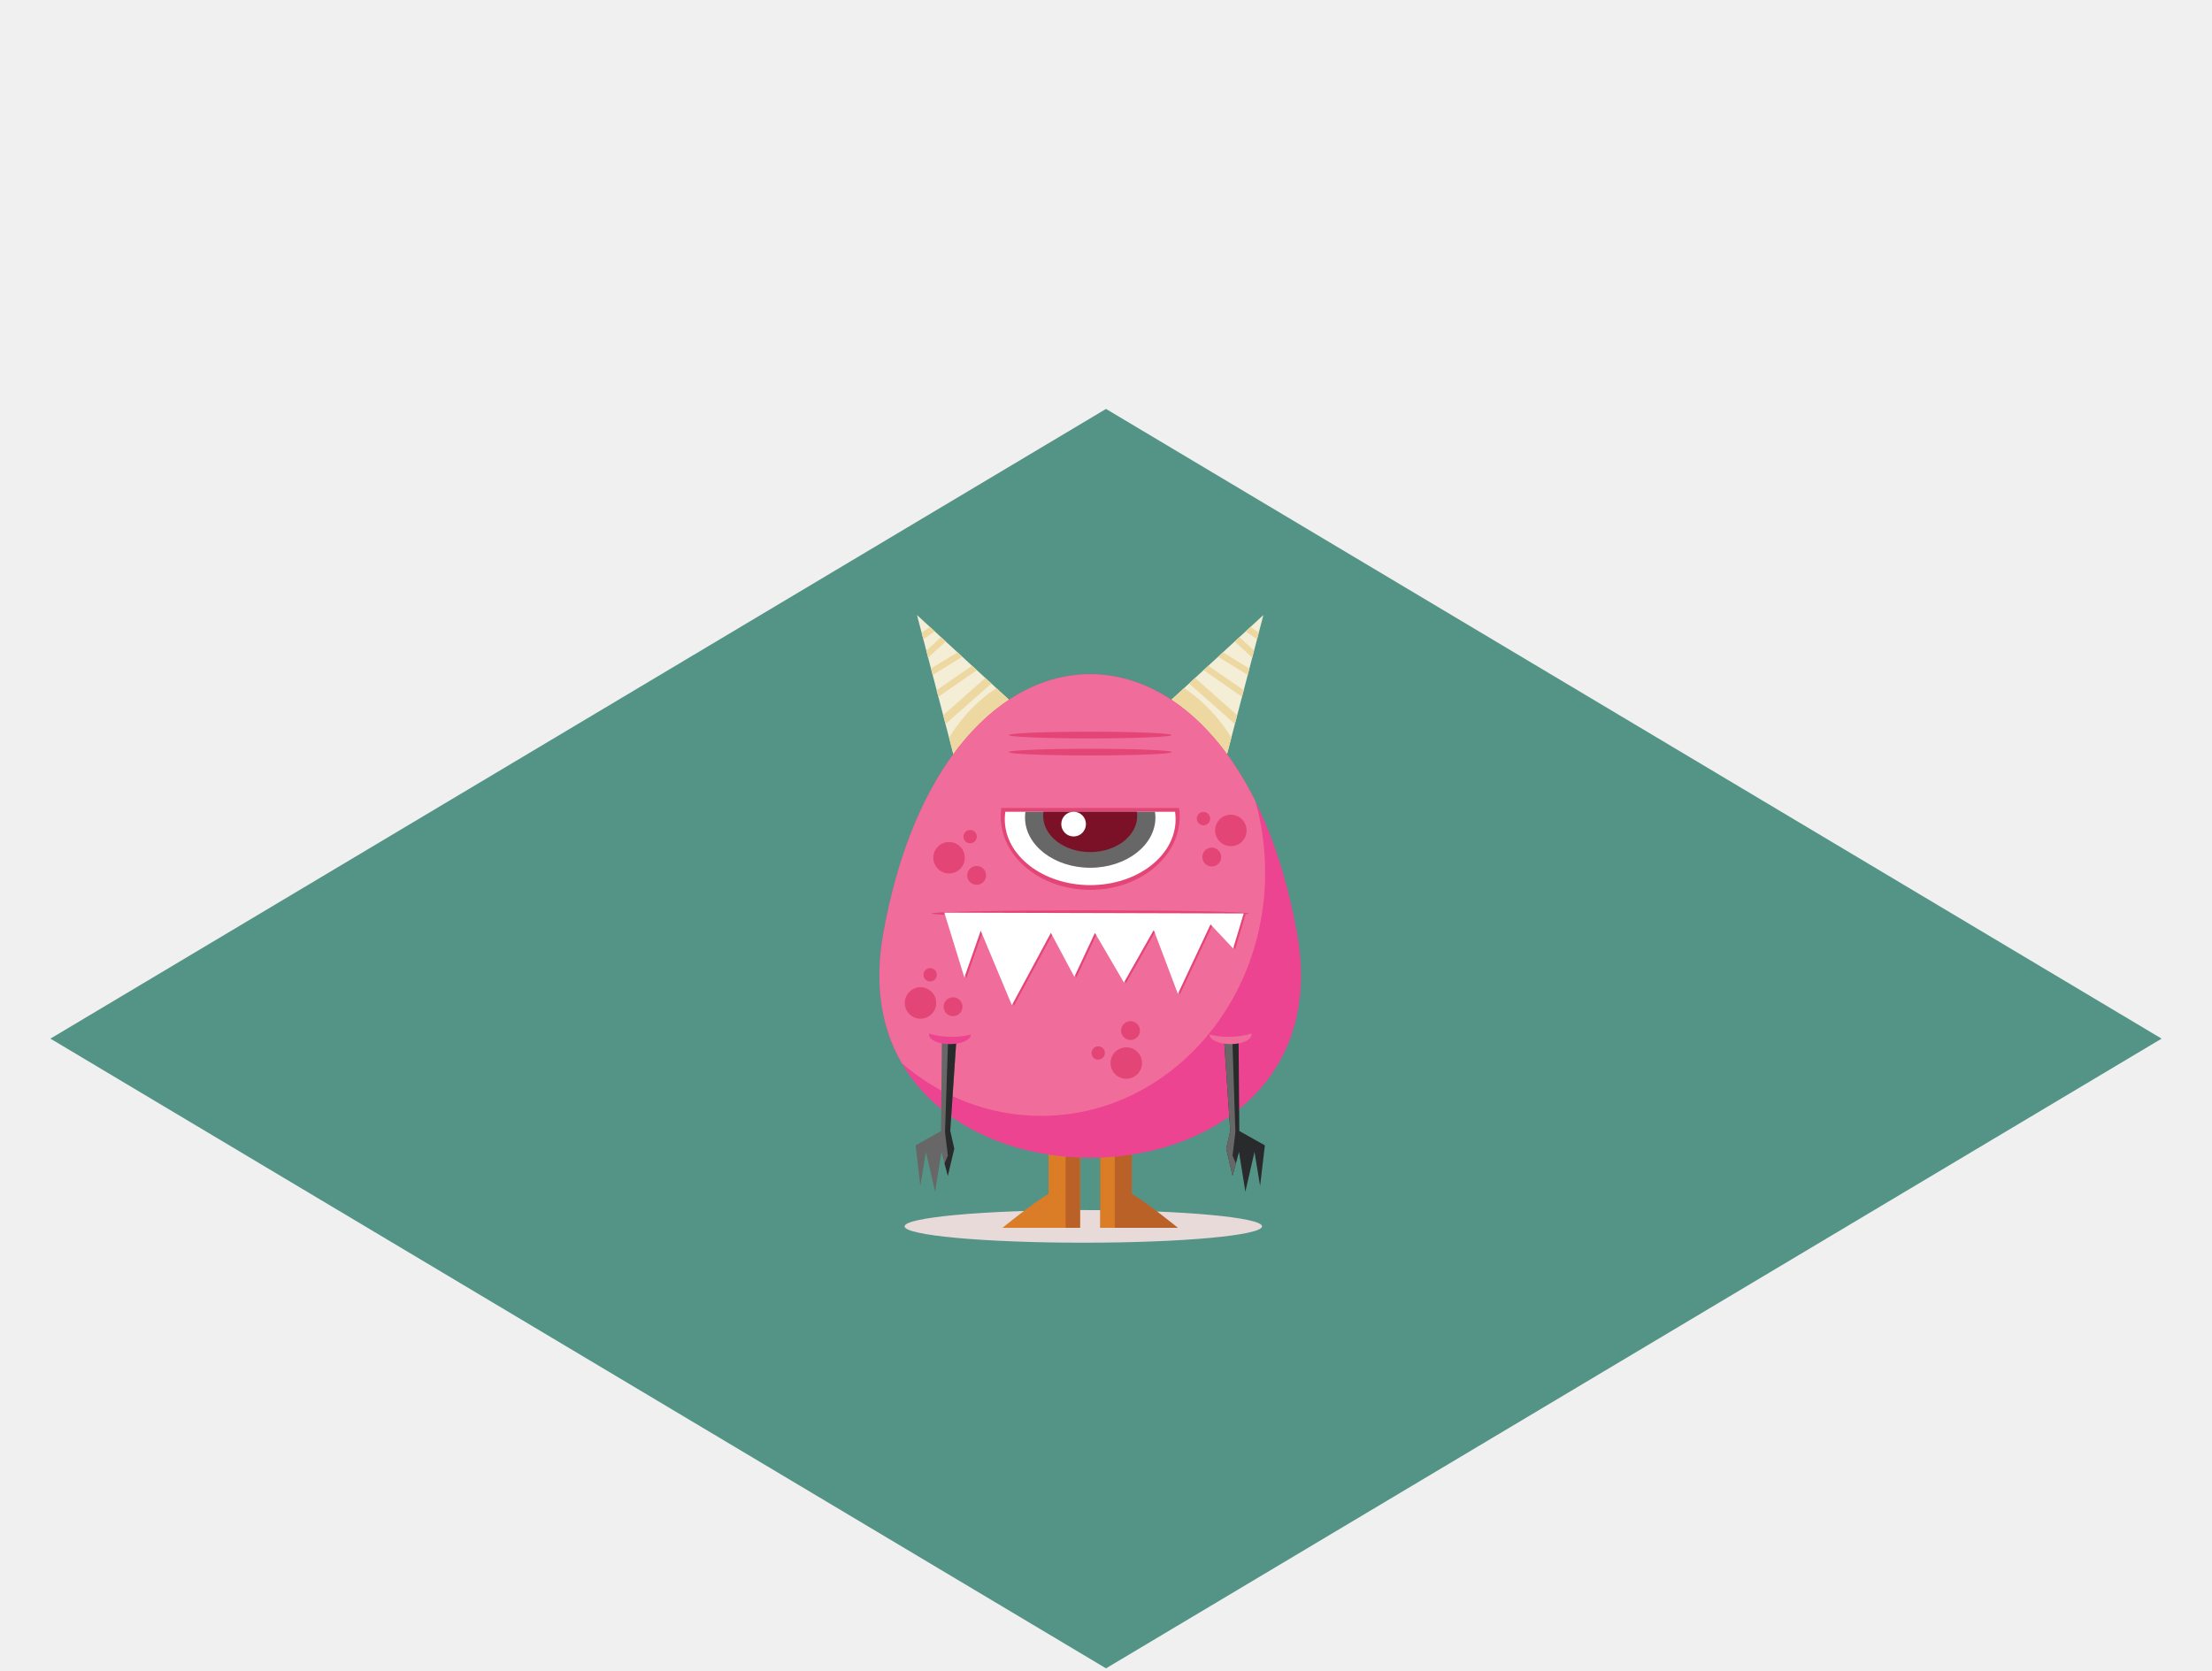
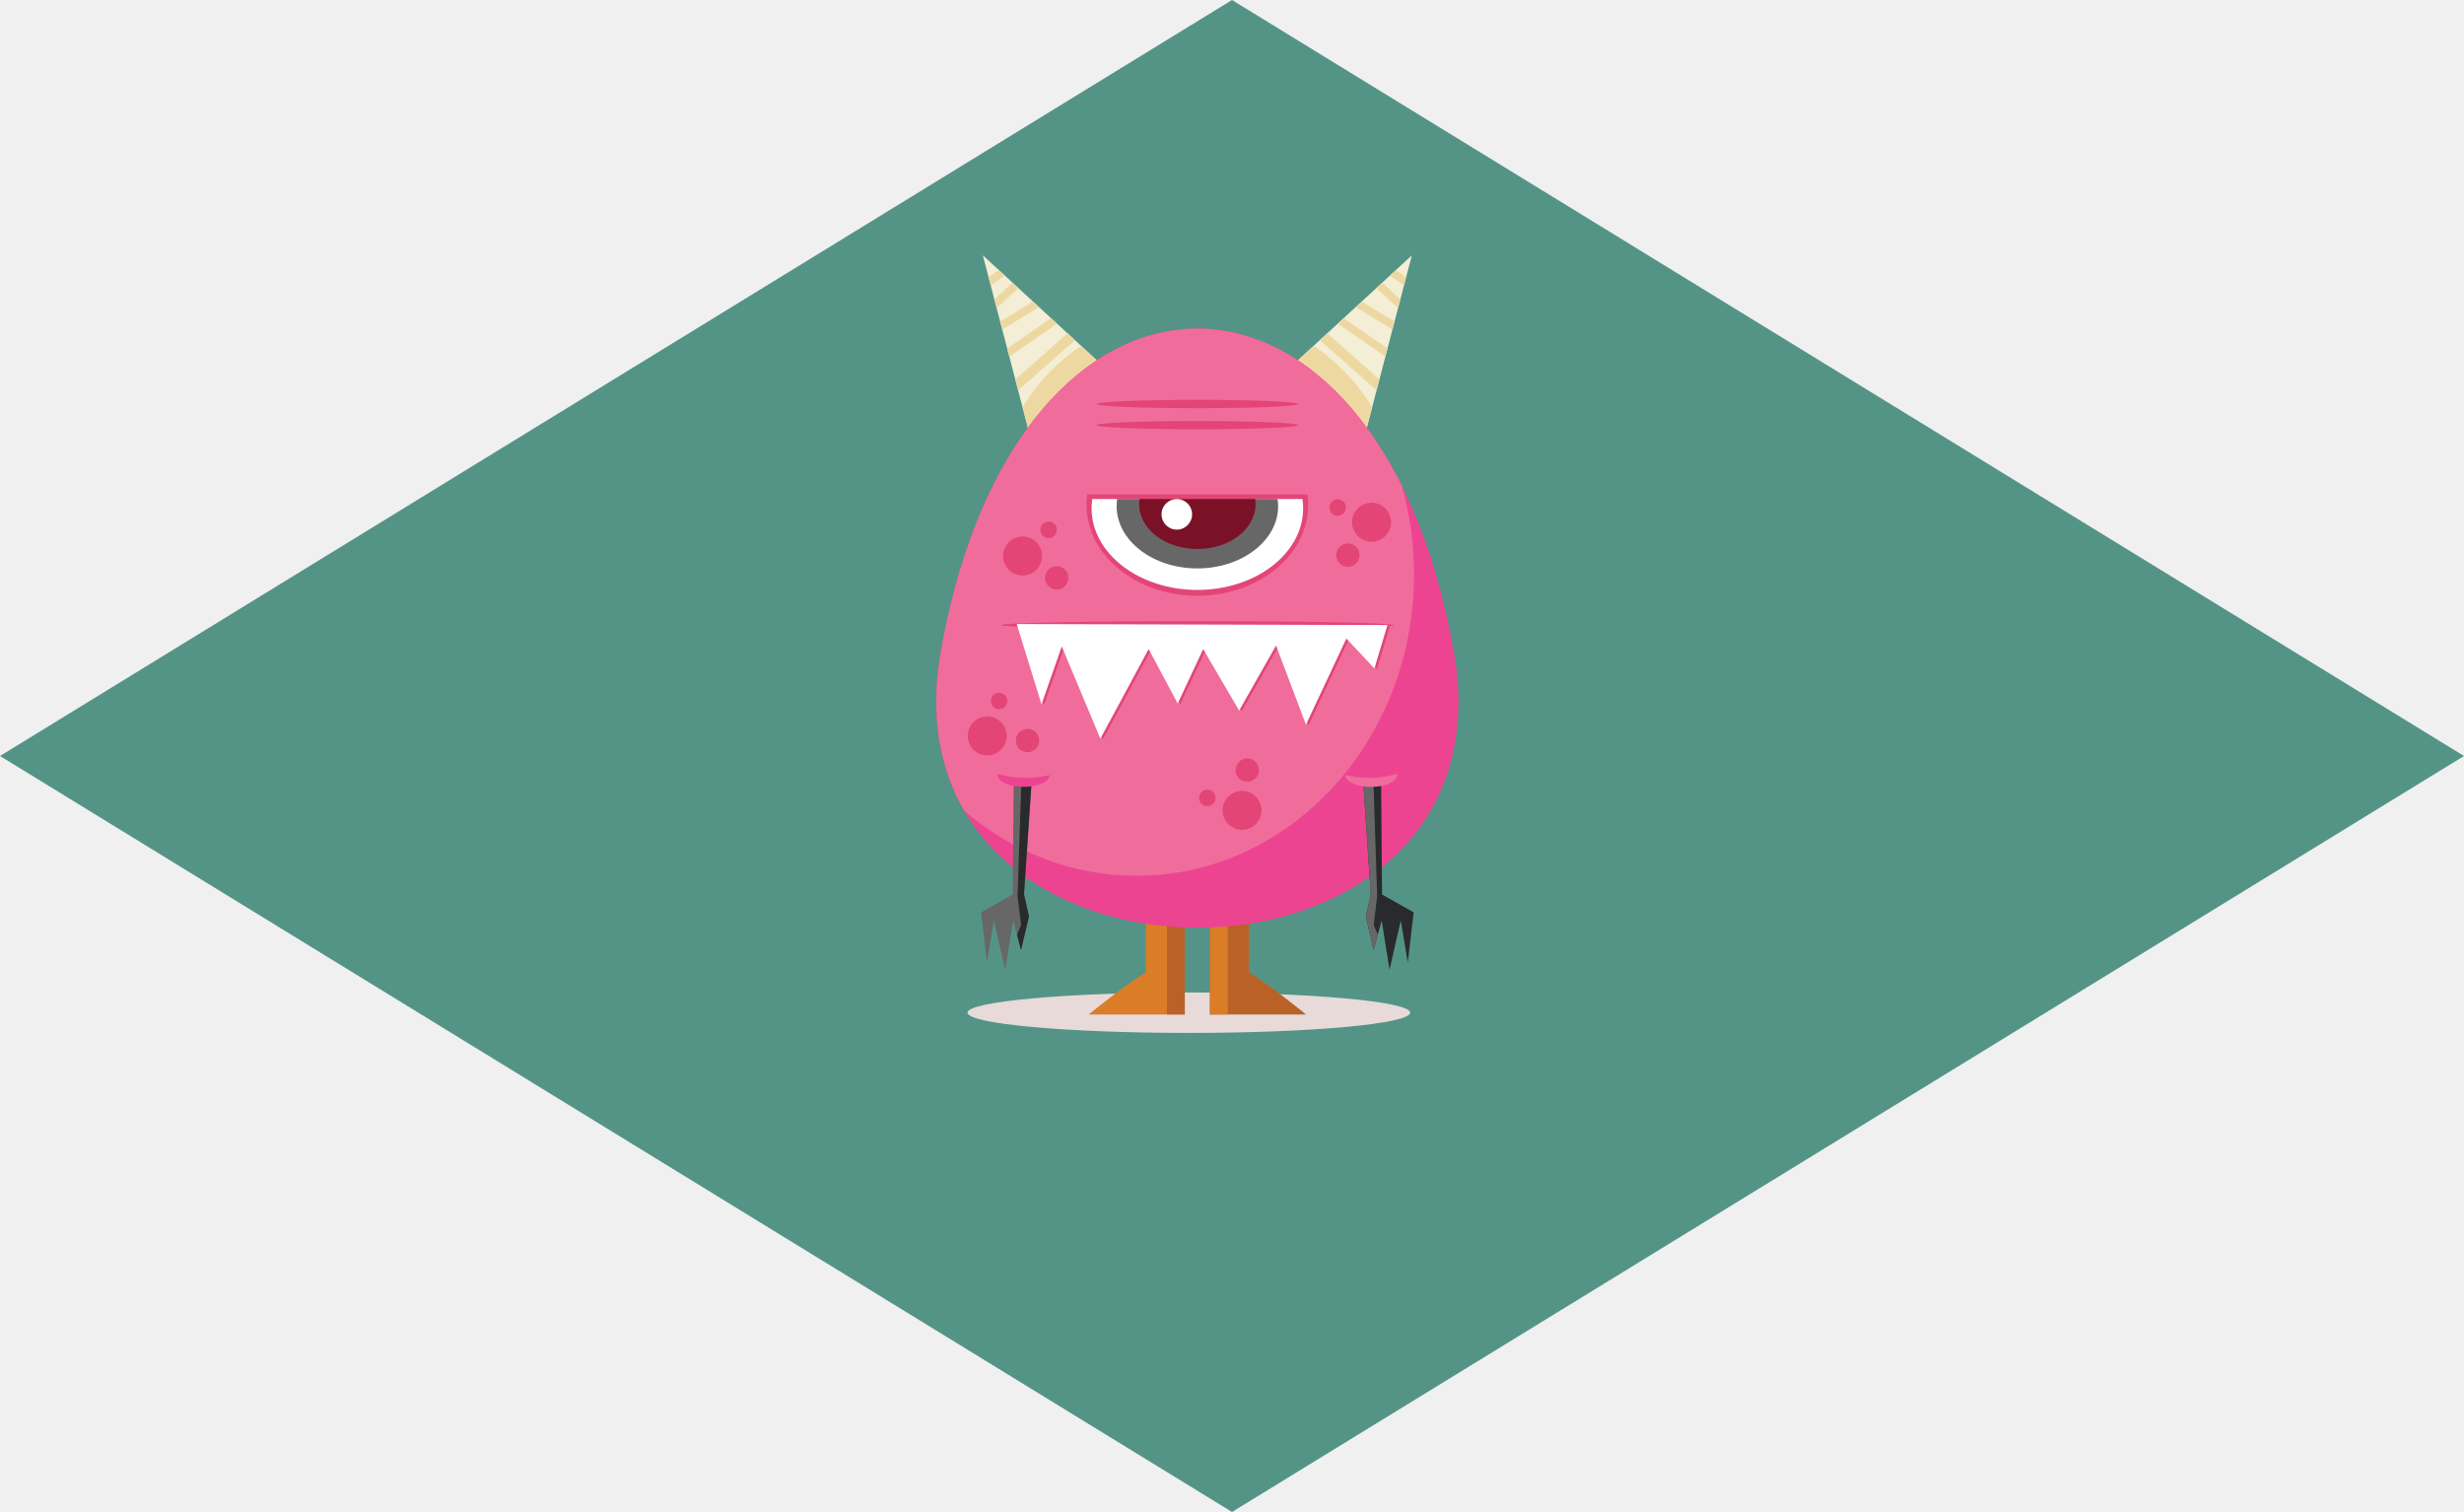
- <svg xmlns="http://www.w3.org/2000/svg" version="1.1" id="svg2" x="0px" y="0px" width="430.543px" height="325.295px" viewBox="0 0 430.543 325.295" enable-background="new 0 0 430.543 325.295" xml:space="preserve">
-   <defs>
- 	
- 	
- 		</defs>
-   <path id="path3908" fill="#549487" d="M420.733,202.206L215.272,79.612L9.812,202.206  l205.461,122.595L420.733,202.206z" />
-   <g>
-     <path fill-rule="evenodd" clip-rule="evenodd" fill="#E7DAD9" d="M210.857,235.583c19.214,0,34.788,1.422,34.788,3.17   c0,1.76-15.573,3.183-34.788,3.183c-19.213,0-34.788-1.423-34.788-3.183C176.07,237.005,191.645,235.583,210.857,235.583   L210.857,235.583z" />
-     <path fill-rule="evenodd" clip-rule="evenodd" fill="#DB7C27" d="M204.088,222.265h6.131v12.287v1.879v2.609h-15.104   c0,0,5.843-4.775,8.973-6.614V222.265z" />
-     <polygon fill-rule="evenodd" clip-rule="evenodd" fill="#BA6128" points="207.414,222.265 210.219,222.265 210.219,234.552    210.219,236.431 210.219,239.04 207.414,239.04  " />
-     <path fill-rule="evenodd" clip-rule="evenodd" fill="#BA6128" d="M220.301,222.265h-6.13v12.287v1.879v2.609h15.104   c0,0-5.844-4.775-8.975-6.614V222.265z" />
-     <polygon fill-rule="evenodd" clip-rule="evenodd" fill="#DB7C27" points="216.976,222.265 214.171,222.265 214.171,234.552    214.171,236.431 214.171,239.04 216.976,239.04  " />
-     <polygon fill-rule="evenodd" clip-rule="evenodd" fill="#F3EED5" points="194.71,144.808 201.101,140.568 178.483,119.737    186.375,149.935  " />
-     <path fill-rule="evenodd" clip-rule="evenodd" fill="#EED8A2" d="M194.71,144.808l6.391-4.239l-7.187-6.614   c-2.426,1.631-4.67,3.653-6.64,6.053c-0.952,1.16-1.8,2.374-2.543,3.613l1.644,6.313L194.71,144.808z" />
-     <path fill-rule="evenodd" clip-rule="evenodd" fill="#EED8A2" d="M192.961,133.068l-1.173-1.083l-8.205,7.253l0.444,1.722   L192.961,133.068z M190.144,130.472l-0.938-0.861l-6.901,4.761l0.339,1.278L190.144,130.472z M187.3,127.863l-0.939-0.874   l-5.152,3.17l0.326,1.252L187.3,127.863z M184.079,124.889l-0.927-0.848l-2.856,2.622l0.352,1.37L184.079,124.889z    M181.939,122.919L181,122.059l-1.617,1.122l0.338,1.278L181.939,122.919z" />
-     <polygon fill-rule="evenodd" clip-rule="evenodd" fill="#F3EED5" points="229.68,144.808 223.289,140.568 245.908,119.737    238.015,149.935  " />
-     <path fill-rule="evenodd" clip-rule="evenodd" fill="#EED8A2" d="M229.68,144.808l-6.392-4.239l7.188-6.614   c2.427,1.631,4.669,3.653,6.639,6.053c0.952,1.16,1.801,2.374,2.558,3.613l-1.657,6.313L229.68,144.808z" />
-     <path fill-rule="evenodd" clip-rule="evenodd" fill="#EED8A2" d="M231.44,133.068l1.162-1.083l8.204,7.253l-0.443,1.722   L231.44,133.068z M234.259,130.472l0.925-0.861l6.901,4.761l-0.34,1.278L234.259,130.472z M237.09,127.863l0.951-0.874l5.139,3.17   l-0.326,1.252L237.09,127.863z M240.324,124.889l0.913-0.848l2.858,2.622l-0.354,1.37L240.324,124.889z M242.45,122.919l0.94-0.861   l1.617,1.122l-0.326,1.278L242.45,122.919z" />
-     <path fill-rule="evenodd" clip-rule="evenodd" fill="#ED4491" d="M171.896,181.932c-10.239,57.969,90.85,57.969,80.598,0   C240.545,114.35,183.843,114.35,171.896,181.932L171.896,181.932z" />
-     <path fill-rule="evenodd" clip-rule="evenodd" fill="#F06D9B" d="M171.896,181.932c-1.787,10.135-0.169,18.497,3.667,25.085   c7.434,6.403,16.839,10.226,27.065,10.226c24.092,0,43.618-21.21,43.618-47.351c0-4.853-0.664-9.522-1.904-13.918   C224.45,115.901,182.044,124.55,171.896,181.932L171.896,181.932z" />
-     <path fill-rule="evenodd" clip-rule="evenodd" fill="#E34576" d="M229.498,157.304c0.078,0.535,0.117,1.083,0.117,1.645   c0,7.892-7.8,14.296-17.413,14.296c-9.626,0-17.428-6.404-17.428-14.296c0-0.562,0.04-1.109,0.119-1.645H229.498z" />
-     <path fill-rule="evenodd" clip-rule="evenodd" fill="#FFFFFF" d="M228.715,158.034c0.065,0.483,0.104,0.979,0.104,1.475   c0,7.07-7.436,12.81-16.618,12.81s-16.631-5.739-16.631-12.81c0-0.496,0.039-0.991,0.104-1.475H228.715z" />
-     <path fill-rule="evenodd" clip-rule="evenodd" fill="#676767" d="M224.802,158.034c0.052,0.366,0.091,0.744,0.091,1.122   c0,5.4-5.687,9.783-12.691,9.783c-7.018,0-12.692-4.383-12.692-9.783c0-0.378,0.025-0.756,0.078-1.122H224.802z" />
-     <path fill-rule="evenodd" clip-rule="evenodd" fill="#7B1126" d="M221.28,158.034c0.039,0.261,0.065,0.535,0.065,0.81   c0,3.9-4.097,7.043-9.144,7.043c-5.062,0-9.157-3.143-9.157-7.043c0-0.274,0.026-0.549,0.065-0.81H221.28z" />
-     <path fill-rule="evenodd" clip-rule="evenodd" fill="#FFFFFF" d="M208.967,158.034c1.331,0,2.4,1.07,2.4,2.4   c0,1.331-1.069,2.413-2.4,2.413s-2.401-1.082-2.401-2.413C206.566,159.104,207.636,158.034,208.967,158.034L208.967,158.034z" />
-     <path fill-rule="evenodd" clip-rule="evenodd" fill="#E34576" d="M212.202,177.223c17.035,0,30.849,0.274,30.849,0.626   c0,0.34-13.813,0.613-30.849,0.613c-17.048,0-30.862-0.273-30.862-0.613C181.34,177.497,195.154,177.223,212.202,177.223   L212.202,177.223z" />
-     <polygon fill-rule="evenodd" clip-rule="evenodd" fill="#E34576" points="184.196,177.81 188.096,190.437 191.279,181.332    197.345,195.824 204.936,181.749 209.502,190.307 213.506,181.749 219.155,191.415 224.958,181.188 229.654,193.619    236.006,180.092 240.417,184.789 242.463,177.967  " />
-     <polygon fill-rule="evenodd" clip-rule="evenodd" fill="#FFFFFF" points="183.805,177.68 187.705,190.307 190.888,181.201    196.953,195.693 204.544,181.619 209.11,190.176 213.115,181.619 218.762,191.284 224.566,181.058 229.264,193.489    235.616,179.962 240.025,184.658 242.072,177.836  " />
-     <path fill-rule="evenodd" clip-rule="evenodd" fill="#E34576" d="M212.202,142.447c8.752,0,15.849,0.3,15.849,0.665   c0,0.352-7.097,0.651-15.849,0.651c-8.765,0-15.861-0.3-15.861-0.651C196.34,142.747,203.437,142.447,212.202,142.447   L212.202,142.447z" />
-     <path fill-rule="evenodd" clip-rule="evenodd" fill="#E34576" d="M212.202,145.773c8.752,0,15.849,0.286,15.849,0.652   c0,0.365-7.097,0.651-15.849,0.651c-8.765,0-15.861-0.286-15.861-0.651C196.34,146.06,203.437,145.773,212.202,145.773   L212.202,145.773z" />
-     <polygon fill-rule="evenodd" clip-rule="evenodd" fill="#676767" points="183.323,202.815 183.166,220.19 178.209,222.981    179.135,230.888 180.218,224.261 182.005,232.009 183.245,224.261 184.483,228.917 185.735,223.634 184.953,220.151    186.113,202.934  " />
-     <polygon fill-rule="evenodd" clip-rule="evenodd" fill="#292A2C" points="183.843,226.504 184.483,228.917 185.735,223.634    184.953,220.151 186.113,202.934 184.522,202.868 183.936,220.412 184.496,224.979  " />
-     <path fill-rule="evenodd" clip-rule="evenodd" fill="#ED4491" d="M188.958,201.407v0.025c0,1.018-1.826,1.84-4.07,1.84   c-2.243,0-4.069-0.822-4.069-1.84c0-0.078,0.013-0.156,0.026-0.222c1.201,0.404,2.726,0.652,4.396,0.652   C186.609,201.863,187.888,201.694,188.958,201.407L188.958,201.407z" />
-     <polygon fill-rule="evenodd" clip-rule="evenodd" fill="#292A2C" points="241.081,202.815 241.224,220.19 246.194,222.981    245.268,230.888 244.172,224.261 242.397,232.009 241.159,224.261 239.906,228.917 238.667,223.634 239.451,220.151    238.29,202.934  " />
-     <polygon fill-rule="evenodd" clip-rule="evenodd" fill="#676767" points="240.558,226.504 239.906,228.917 238.667,223.634    239.451,220.151 238.29,202.934 239.881,202.868 240.456,220.412 239.906,224.979  " />
-     <path fill-rule="evenodd" clip-rule="evenodd" fill="#F06D9B" d="M235.446,201.407v0.025c0,1.018,1.813,1.84,4.07,1.84   c2.243,0,4.068-0.822,4.068-1.84c0-0.078-0.013-0.156-0.025-0.222c-1.2,0.404-2.727,0.652-4.396,0.652   C237.794,201.863,236.516,201.694,235.446,201.407L235.446,201.407z" />
-     <path fill-rule="evenodd" clip-rule="evenodd" fill="#E34576" d="M182.083,194.337c-0.509-1.604-2.231-2.505-3.835-1.996   c-1.618,0.521-2.504,2.23-1.995,3.849c0.508,1.617,2.23,2.504,3.834,1.996C181.705,197.676,182.592,195.954,182.083,194.337   L182.083,194.337z" />
-     <path fill-rule="evenodd" clip-rule="evenodd" fill="#E34576" d="M187.249,195.446c-0.3-0.979-1.331-1.514-2.309-1.201   c-0.965,0.301-1.5,1.331-1.187,2.296c0.3,0.979,1.33,1.513,2.296,1.2C187.013,197.441,187.561,196.411,187.249,195.446   L187.249,195.446z" />
-     <path fill-rule="evenodd" clip-rule="evenodd" fill="#E34576" d="M182.279,189.38c-0.209-0.679-0.939-1.057-1.631-0.848   c-0.678,0.222-1.056,0.952-0.847,1.631c0.221,0.691,0.951,1.069,1.63,0.848C182.122,190.802,182.501,190.071,182.279,189.38   L182.279,189.38z" />
-     <path fill-rule="evenodd" clip-rule="evenodd" fill="#E34576" d="M218.345,204.029c-1.63,0.481-2.544,2.191-2.06,3.809   c0.48,1.617,2.189,2.543,3.809,2.048c1.629-0.482,2.543-2.191,2.061-3.809C221.671,204.459,219.963,203.533,218.345,204.029   L218.345,204.029z" />
-     <path fill-rule="evenodd" clip-rule="evenodd" fill="#E34576" d="M219.52,198.876c-0.979,0.287-1.527,1.317-1.24,2.282   c0.287,0.979,1.318,1.527,2.282,1.24c0.979-0.287,1.526-1.318,1.239-2.282C221.514,199.137,220.485,198.589,219.52,198.876   L219.52,198.876z" />
-     <path fill-rule="evenodd" clip-rule="evenodd" fill="#E34576" d="M213.389,203.756c-0.691,0.208-1.083,0.925-0.875,1.616   c0.196,0.691,0.927,1.083,1.617,0.875c0.691-0.209,1.084-0.94,0.874-1.618C214.798,203.938,214.067,203.547,213.389,203.756   L213.389,203.756z" />
-     <path fill-rule="evenodd" clip-rule="evenodd" fill="#E34576" d="M187.757,167.439c0.247-1.669-0.9-3.222-2.583-3.482   c-1.669-0.248-3.221,0.899-3.482,2.582c-0.248,1.67,0.9,3.223,2.583,3.483C185.944,170.271,187.496,169.122,187.757,167.439   L187.757,167.439z" />
-     <path fill-rule="evenodd" clip-rule="evenodd" fill="#E34576" d="M191.905,170.701c0.157-1.005-0.535-1.944-1.539-2.088   c-1.004-0.156-1.943,0.535-2.086,1.54c-0.157,1.004,0.535,1.942,1.539,2.087C190.823,172.396,191.761,171.705,191.905,170.701   L191.905,170.701z" />
-     <path fill-rule="evenodd" clip-rule="evenodd" fill="#E34576" d="M190.105,163.07c0.117-0.705-0.378-1.37-1.083-1.474   c-0.718-0.105-1.382,0.377-1.487,1.095c-0.104,0.704,0.378,1.37,1.096,1.474C189.335,164.283,190.001,163.787,190.105,163.07   L190.105,163.07z" />
-     <path fill-rule="evenodd" clip-rule="evenodd" fill="#E34576" d="M236.933,163.213c-0.862-1.461-0.365-3.339,1.095-4.188   c1.461-0.848,3.34-0.352,4.188,1.109c0.859,1.462,0.363,3.34-1.097,4.188C239.659,165.17,237.78,164.675,236.933,163.213   L236.933,163.213z" />
-     <path fill-rule="evenodd" clip-rule="evenodd" fill="#E34576" d="M234.272,167.779c-0.509-0.874-0.222-2.009,0.664-2.518   c0.875-0.509,1.997-0.209,2.506,0.664c0.508,0.875,0.223,2.01-0.665,2.518C235.903,168.953,234.78,168.652,234.272,167.779   L234.272,167.779z" />
-     <path fill-rule="evenodd" clip-rule="evenodd" fill="#E34576" d="M233.124,160.03c-0.365-0.626-0.156-1.422,0.469-1.787   c0.628-0.353,1.423-0.143,1.775,0.47c0.365,0.626,0.156,1.422-0.471,1.787C234.284,160.865,233.489,160.644,233.124,160.03   L233.124,160.03z" />
+ <svg xmlns="http://www.w3.org/2000/svg" version="1.1" id="svg2" x="0px" y="0px" width="413.062" height="253.454" viewBox="0 0 387.246 237.613" enable-background="new 0 0 430.543 325.295" xml:space="preserve">
+   <defs id="defs3" />
+   <path id="path3908" d="M 387.246,118.806 193.622,0 0,118.806 193.623,237.613 Z" style="fill:#549487;stroke-width:0.956" />
+   <g id="g89" transform="translate(-24.01727,-79.612)">
+     <path d="m 210.857,235.583 c 19.214,0 34.788,1.422 34.788,3.17 0,1.76 -15.573,3.183 -34.788,3.183 -19.213,0 -34.788,-1.423 -34.788,-3.183 0.001,-1.748 15.576,-3.17 34.788,-3.17 z" id="path7" style="clip-rule:evenodd;fill:#e7dad9;fill-rule:evenodd" />
+     <path d="m 204.088,222.265 h 6.131 v 12.287 1.879 2.609 h -15.104 c 0,0 5.843,-4.775 8.973,-6.614 z" id="path9" style="clip-rule:evenodd;fill:#db7c27;fill-rule:evenodd" />
+     <polygon points="207.414,239.04 207.414,222.265 210.219,222.265 210.219,234.552 210.219,236.431 210.219,239.04 " id="polygon11" style="clip-rule:evenodd;fill:#ba6128;fill-rule:evenodd" />
+     <path d="m 220.301,222.265 h -6.13 v 12.287 1.879 2.609 h 15.104 c 0,0 -5.844,-4.775 -8.975,-6.614 v -10.161 z" id="path13" style="clip-rule:evenodd;fill:#ba6128;fill-rule:evenodd" />
+     <polygon points="216.976,239.04 216.976,222.265 214.171,222.265 214.171,234.552 214.171,236.431 214.171,239.04 " id="polygon15" style="clip-rule:evenodd;fill:#db7c27;fill-rule:evenodd" />
+     <polygon points="201.101,140.568 178.483,119.737 186.375,149.935 194.71,144.808 " id="polygon17" style="clip-rule:evenodd;fill:#f3eed5;fill-rule:evenodd" />
+     <path d="m 194.71,144.808 6.391,-4.239 -7.187,-6.614 c -2.426,1.631 -4.67,3.653 -6.64,6.053 -0.952,1.16 -1.8,2.374 -2.543,3.613 l 1.644,6.313 z" id="path19" style="clip-rule:evenodd;fill:#eed8a2;fill-rule:evenodd" />
+     <path d="m 192.961,133.068 -1.173,-1.083 -8.205,7.253 0.444,1.722 z m -2.817,-2.596 -0.938,-0.861 -6.901,4.761 0.339,1.278 z m -2.844,-2.609 -0.939,-0.874 -5.152,3.17 0.326,1.252 z m -3.221,-2.974 -0.927,-0.848 -2.856,2.622 0.352,1.37 z m -2.14,-1.97 -0.939,-0.86 -1.617,1.122 0.338,1.278 z" id="path21" style="clip-rule:evenodd;fill:#eed8a2;fill-rule:evenodd" />
+     <polygon points="223.289,140.568 245.908,119.737 238.015,149.935 229.68,144.808 " id="polygon23" style="clip-rule:evenodd;fill:#f3eed5;fill-rule:evenodd" />
+     <path d="m 229.68,144.808 -6.392,-4.239 7.188,-6.614 c 2.427,1.631 4.669,3.653 6.639,6.053 0.952,1.16 1.801,2.374 2.558,3.613 l -1.657,6.313 z" id="path25" style="clip-rule:evenodd;fill:#eed8a2;fill-rule:evenodd" />
+     <path d="m 231.44,133.068 1.162,-1.083 8.204,7.253 -0.443,1.722 z m 2.819,-2.596 0.925,-0.861 6.901,4.761 -0.34,1.278 z m 2.831,-2.609 0.951,-0.874 5.139,3.17 -0.326,1.252 z m 3.234,-2.974 0.913,-0.848 2.858,2.622 -0.354,1.37 z m 2.126,-1.97 0.94,-0.861 1.617,1.122 -0.326,1.278 z" id="path27" style="clip-rule:evenodd;fill:#eed8a2;fill-rule:evenodd" />
+     <path d="m 171.896,181.932 c -10.239,57.969 90.85,57.969 80.598,0 -11.949,-67.582 -68.651,-67.582 -80.598,0 z" id="path29" style="clip-rule:evenodd;fill:#ed4491;fill-rule:evenodd" />
+     <path d="m 171.896,181.932 c -1.787,10.135 -0.169,18.497 3.667,25.085 7.434,6.403 16.839,10.226 27.065,10.226 24.092,0 43.618,-21.21 43.618,-47.351 0,-4.853 -0.664,-9.522 -1.904,-13.918 -19.892,-40.073 -62.298,-31.424 -72.446,25.958 z" id="path31" style="clip-rule:evenodd;fill:#f06d9b;fill-rule:evenodd" />
+     <path d="m 229.498,157.304 c 0.078,0.535 0.117,1.083 0.117,1.645 0,7.892 -7.8,14.296 -17.413,14.296 -9.626,0 -17.428,-6.404 -17.428,-14.296 0,-0.562 0.04,-1.109 0.119,-1.645 z" id="path33" style="clip-rule:evenodd;fill:#e34576;fill-rule:evenodd" />
+     <path d="m 228.715,158.034 c 0.065,0.483 0.104,0.979 0.104,1.475 0,7.07 -7.436,12.81 -16.618,12.81 -9.182,0 -16.631,-5.739 -16.631,-12.81 0,-0.496 0.039,-0.991 0.104,-1.475 z" id="path35" style="clip-rule:evenodd;fill:#ffffff;fill-rule:evenodd" />
+     <path d="m 224.802,158.034 c 0.052,0.366 0.091,0.744 0.091,1.122 0,5.4 -5.687,9.783 -12.691,9.783 -7.018,0 -12.692,-4.383 -12.692,-9.783 0,-0.378 0.025,-0.756 0.078,-1.122 z" id="path37" style="clip-rule:evenodd;fill:#676767;fill-rule:evenodd" />
+     <path d="m 221.28,158.034 c 0.039,0.261 0.065,0.535 0.065,0.81 0,3.9 -4.097,7.043 -9.144,7.043 -5.062,0 -9.157,-3.143 -9.157,-7.043 0,-0.274 0.026,-0.549 0.065,-0.81 z" id="path39" style="clip-rule:evenodd;fill:#7b1126;fill-rule:evenodd" />
+     <path d="m 208.967,158.034 c 1.331,0 2.4,1.07 2.4,2.4 0,1.331 -1.069,2.413 -2.4,2.413 -1.331,0 -2.401,-1.082 -2.401,-2.413 0,-1.33 1.07,-2.4 2.401,-2.4 z" id="path41" style="clip-rule:evenodd;fill:#ffffff;fill-rule:evenodd" />
+     <path d="m 212.202,177.223 c 17.035,0 30.849,0.274 30.849,0.626 0,0.34 -13.813,0.613 -30.849,0.613 -17.048,0 -30.862,-0.273 -30.862,-0.613 0,-0.352 13.814,-0.626 30.862,-0.626 z" id="path43" style="clip-rule:evenodd;fill:#e34576;fill-rule:evenodd" />
+     <polygon points="209.502,190.307 213.506,181.749 219.155,191.415 224.958,181.188 229.654,193.619 236.006,180.092 240.417,184.789 242.463,177.967 184.196,177.81 188.096,190.437 191.279,181.332 197.345,195.824 204.936,181.749 " id="polygon45" style="clip-rule:evenodd;fill:#e34576;fill-rule:evenodd" />
+     <polygon points="209.11,190.176 213.115,181.619 218.762,191.284 224.566,181.058 229.264,193.489 235.616,179.962 240.025,184.658 242.072,177.836 183.805,177.68 187.705,190.307 190.888,181.201 196.953,195.693 204.544,181.619 " id="polygon47" style="clip-rule:evenodd;fill:#ffffff;fill-rule:evenodd" />
+     <path d="m 212.202,142.447 c 8.752,0 15.849,0.3 15.849,0.665 0,0.352 -7.097,0.651 -15.849,0.651 -8.765,0 -15.861,-0.3 -15.861,-0.651 -0.001,-0.365 7.096,-0.665 15.861,-0.665 z" id="path49" style="clip-rule:evenodd;fill:#e34576;fill-rule:evenodd" />
+     <path d="m 212.202,145.773 c 8.752,0 15.849,0.286 15.849,0.652 0,0.365 -7.097,0.651 -15.849,0.651 -8.765,0 -15.861,-0.286 -15.861,-0.651 -0.001,-0.365 7.096,-0.652 15.861,-0.652 z" id="path51" style="clip-rule:evenodd;fill:#e34576;fill-rule:evenodd" />
+     <polygon points="182.005,232.009 183.245,224.261 184.483,228.917 185.735,223.634 184.953,220.151 186.113,202.934 183.323,202.815 183.166,220.19 178.209,222.981 179.135,230.888 180.218,224.261 " id="polygon53" style="clip-rule:evenodd;fill:#676767;fill-rule:evenodd" />
+     <polygon points="184.522,202.868 183.936,220.412 184.496,224.979 183.843,226.504 184.483,228.917 185.735,223.634 184.953,220.151 186.113,202.934 " id="polygon55" style="clip-rule:evenodd;fill:#292a2c;fill-rule:evenodd" />
+     <path d="m 188.958,201.407 v 0.025 c 0,1.018 -1.826,1.84 -4.07,1.84 -2.243,0 -4.069,-0.822 -4.069,-1.84 0,-0.078 0.013,-0.156 0.026,-0.222 1.201,0.404 2.726,0.652 4.396,0.652 1.368,0.001 2.647,-0.168 3.717,-0.455 z" id="path57" style="clip-rule:evenodd;fill:#ed4491;fill-rule:evenodd" />
+     <polygon points="242.397,232.009 241.159,224.261 239.906,228.917 238.667,223.634 239.451,220.151 238.29,202.934 241.081,202.815 241.224,220.19 246.194,222.981 245.268,230.888 244.172,224.261 " id="polygon59" style="clip-rule:evenodd;fill:#292a2c;fill-rule:evenodd" />
+     <polygon points="239.881,202.868 240.456,220.412 239.906,224.979 240.558,226.504 239.906,228.917 238.667,223.634 239.451,220.151 238.29,202.934 " id="polygon61" style="clip-rule:evenodd;fill:#676767;fill-rule:evenodd" />
+     <path d="m 235.446,201.407 v 0.025 c 0,1.018 1.813,1.84 4.07,1.84 2.243,0 4.068,-0.822 4.068,-1.84 0,-0.078 -0.013,-0.156 -0.025,-0.222 -1.2,0.404 -2.727,0.652 -4.396,0.652 -1.369,0.001 -2.647,-0.168 -3.717,-0.455 z" id="path63" style="clip-rule:evenodd;fill:#f06d9b;fill-rule:evenodd" />
+     <path d="m 182.083,194.337 c -0.509,-1.604 -2.231,-2.505 -3.835,-1.996 -1.618,0.521 -2.504,2.23 -1.995,3.849 0.508,1.617 2.23,2.504 3.834,1.996 1.618,-0.51 2.505,-2.232 1.996,-3.849 z" id="path65" style="clip-rule:evenodd;fill:#e34576;fill-rule:evenodd" />
+     <path d="m 187.249,195.446 c -0.3,-0.979 -1.331,-1.514 -2.309,-1.201 -0.965,0.301 -1.5,1.331 -1.187,2.296 0.3,0.979 1.33,1.513 2.296,1.2 0.964,-0.3 1.512,-1.33 1.2,-2.295 z" id="path67" style="clip-rule:evenodd;fill:#e34576;fill-rule:evenodd" />
+     <path d="m 182.279,189.38 c -0.209,-0.679 -0.939,-1.057 -1.631,-0.848 -0.678,0.222 -1.056,0.952 -0.847,1.631 0.221,0.691 0.951,1.069 1.63,0.848 0.691,-0.209 1.07,-0.94 0.848,-1.631 z" id="path69" style="clip-rule:evenodd;fill:#e34576;fill-rule:evenodd" />
+     <path d="m 218.345,204.029 c -1.63,0.481 -2.544,2.191 -2.06,3.809 0.48,1.617 2.189,2.543 3.809,2.048 1.629,-0.482 2.543,-2.191 2.061,-3.809 -0.484,-1.618 -2.192,-2.544 -3.81,-2.048 z" id="path71" style="clip-rule:evenodd;fill:#e34576;fill-rule:evenodd" />
+     <path d="m 219.52,198.876 c -0.979,0.287 -1.527,1.317 -1.24,2.282 0.287,0.979 1.318,1.527 2.282,1.24 0.979,-0.287 1.526,-1.318 1.239,-2.282 -0.287,-0.979 -1.316,-1.527 -2.281,-1.24 z" id="path73" style="clip-rule:evenodd;fill:#e34576;fill-rule:evenodd" />
+     <path d="m 213.389,203.756 c -0.691,0.208 -1.083,0.925 -0.875,1.616 0.196,0.691 0.927,1.083 1.617,0.875 0.691,-0.209 1.084,-0.94 0.874,-1.618 -0.207,-0.691 -0.938,-1.082 -1.616,-0.873 z" id="path75" style="clip-rule:evenodd;fill:#e34576;fill-rule:evenodd" />
+     <path d="m 187.757,167.439 c 0.247,-1.669 -0.9,-3.222 -2.583,-3.482 -1.669,-0.248 -3.221,0.899 -3.482,2.582 -0.248,1.67 0.9,3.223 2.583,3.483 1.669,0.249 3.221,-0.9 3.482,-2.583 z" id="path77" style="clip-rule:evenodd;fill:#e34576;fill-rule:evenodd" />
+     <path d="m 191.905,170.701 c 0.157,-1.005 -0.535,-1.944 -1.539,-2.088 -1.004,-0.156 -1.943,0.535 -2.086,1.54 -0.157,1.004 0.535,1.942 1.539,2.087 1.004,0.156 1.942,-0.535 2.086,-1.539 z" id="path79" style="clip-rule:evenodd;fill:#e34576;fill-rule:evenodd" />
+     <path d="m 190.105,163.07 c 0.117,-0.705 -0.378,-1.37 -1.083,-1.474 -0.718,-0.105 -1.382,0.377 -1.487,1.095 -0.104,0.704 0.378,1.37 1.096,1.474 0.704,0.118 1.37,-0.378 1.474,-1.095 z" id="path81" style="clip-rule:evenodd;fill:#e34576;fill-rule:evenodd" />
+     <path d="m 236.933,163.213 c -0.862,-1.461 -0.365,-3.339 1.095,-4.188 1.461,-0.848 3.34,-0.352 4.188,1.109 0.859,1.462 0.363,3.34 -1.097,4.188 -1.46,0.848 -3.339,0.353 -4.186,-1.109 z" id="path83" style="clip-rule:evenodd;fill:#e34576;fill-rule:evenodd" />
+     <path d="m 234.272,167.779 c -0.509,-0.874 -0.222,-2.009 0.664,-2.518 0.875,-0.509 1.997,-0.209 2.506,0.664 0.508,0.875 0.223,2.01 -0.665,2.518 -0.874,0.51 -1.997,0.209 -2.505,-0.664 z" id="path85" style="clip-rule:evenodd;fill:#e34576;fill-rule:evenodd" />
+     <path d="m 233.124,160.03 c -0.365,-0.626 -0.156,-1.422 0.469,-1.787 0.628,-0.353 1.423,-0.143 1.775,0.47 0.365,0.626 0.156,1.422 -0.471,1.787 -0.613,0.365 -1.408,0.144 -1.773,-0.47 z" id="path87" style="clip-rule:evenodd;fill:#e34576;fill-rule:evenodd" />
  </g>
</svg>
